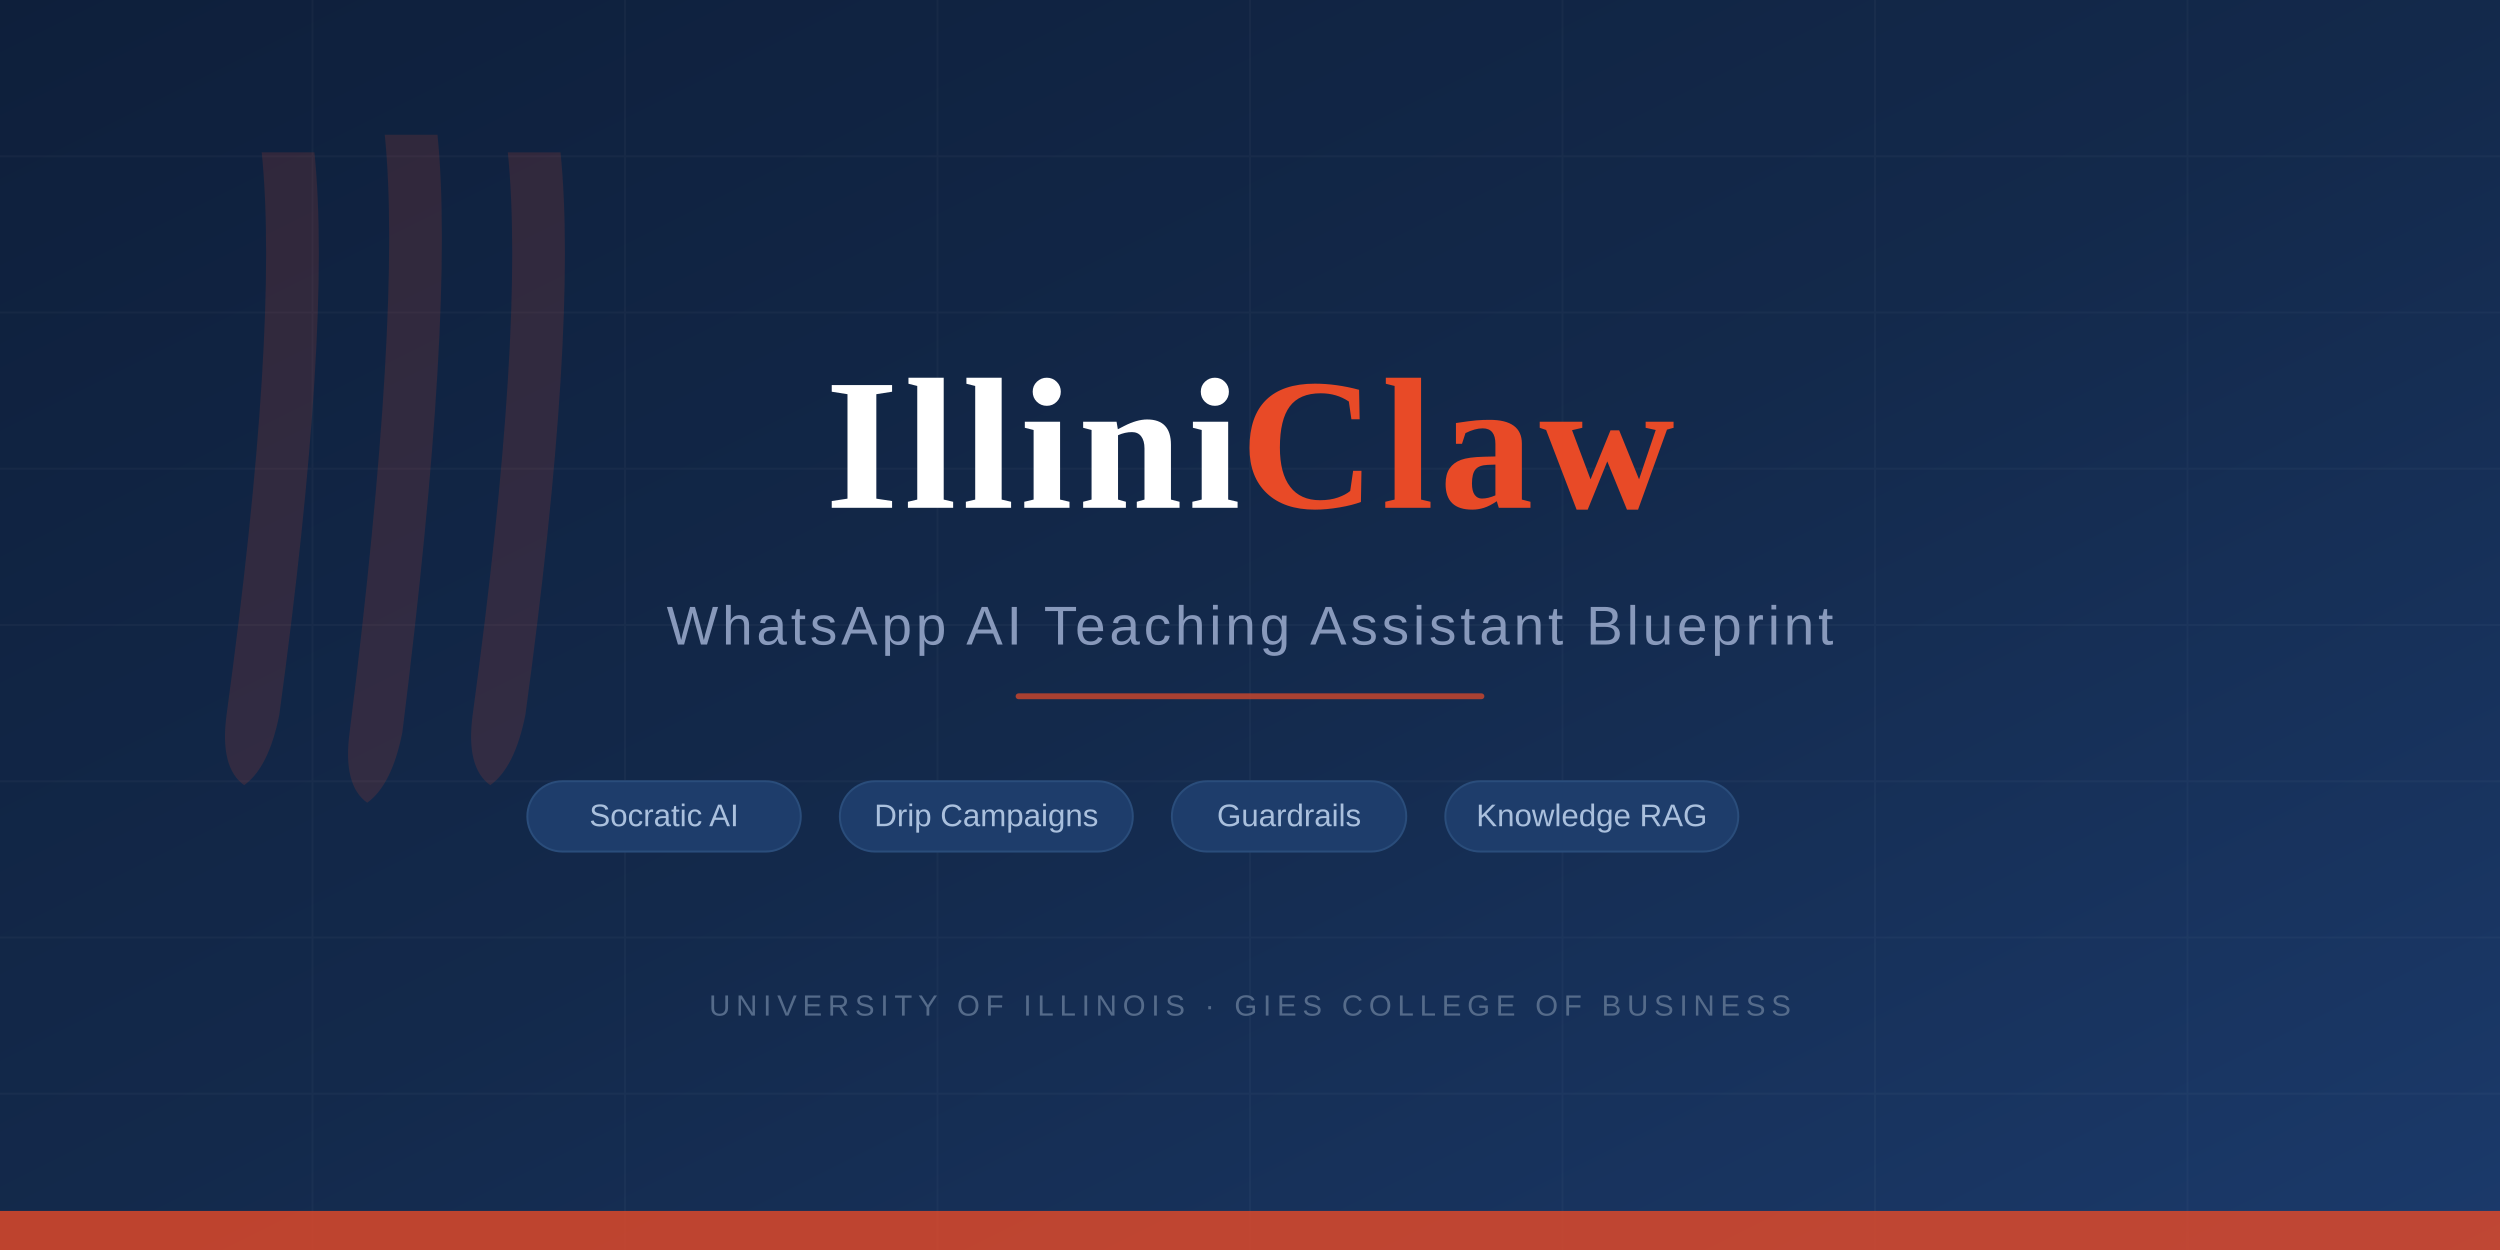
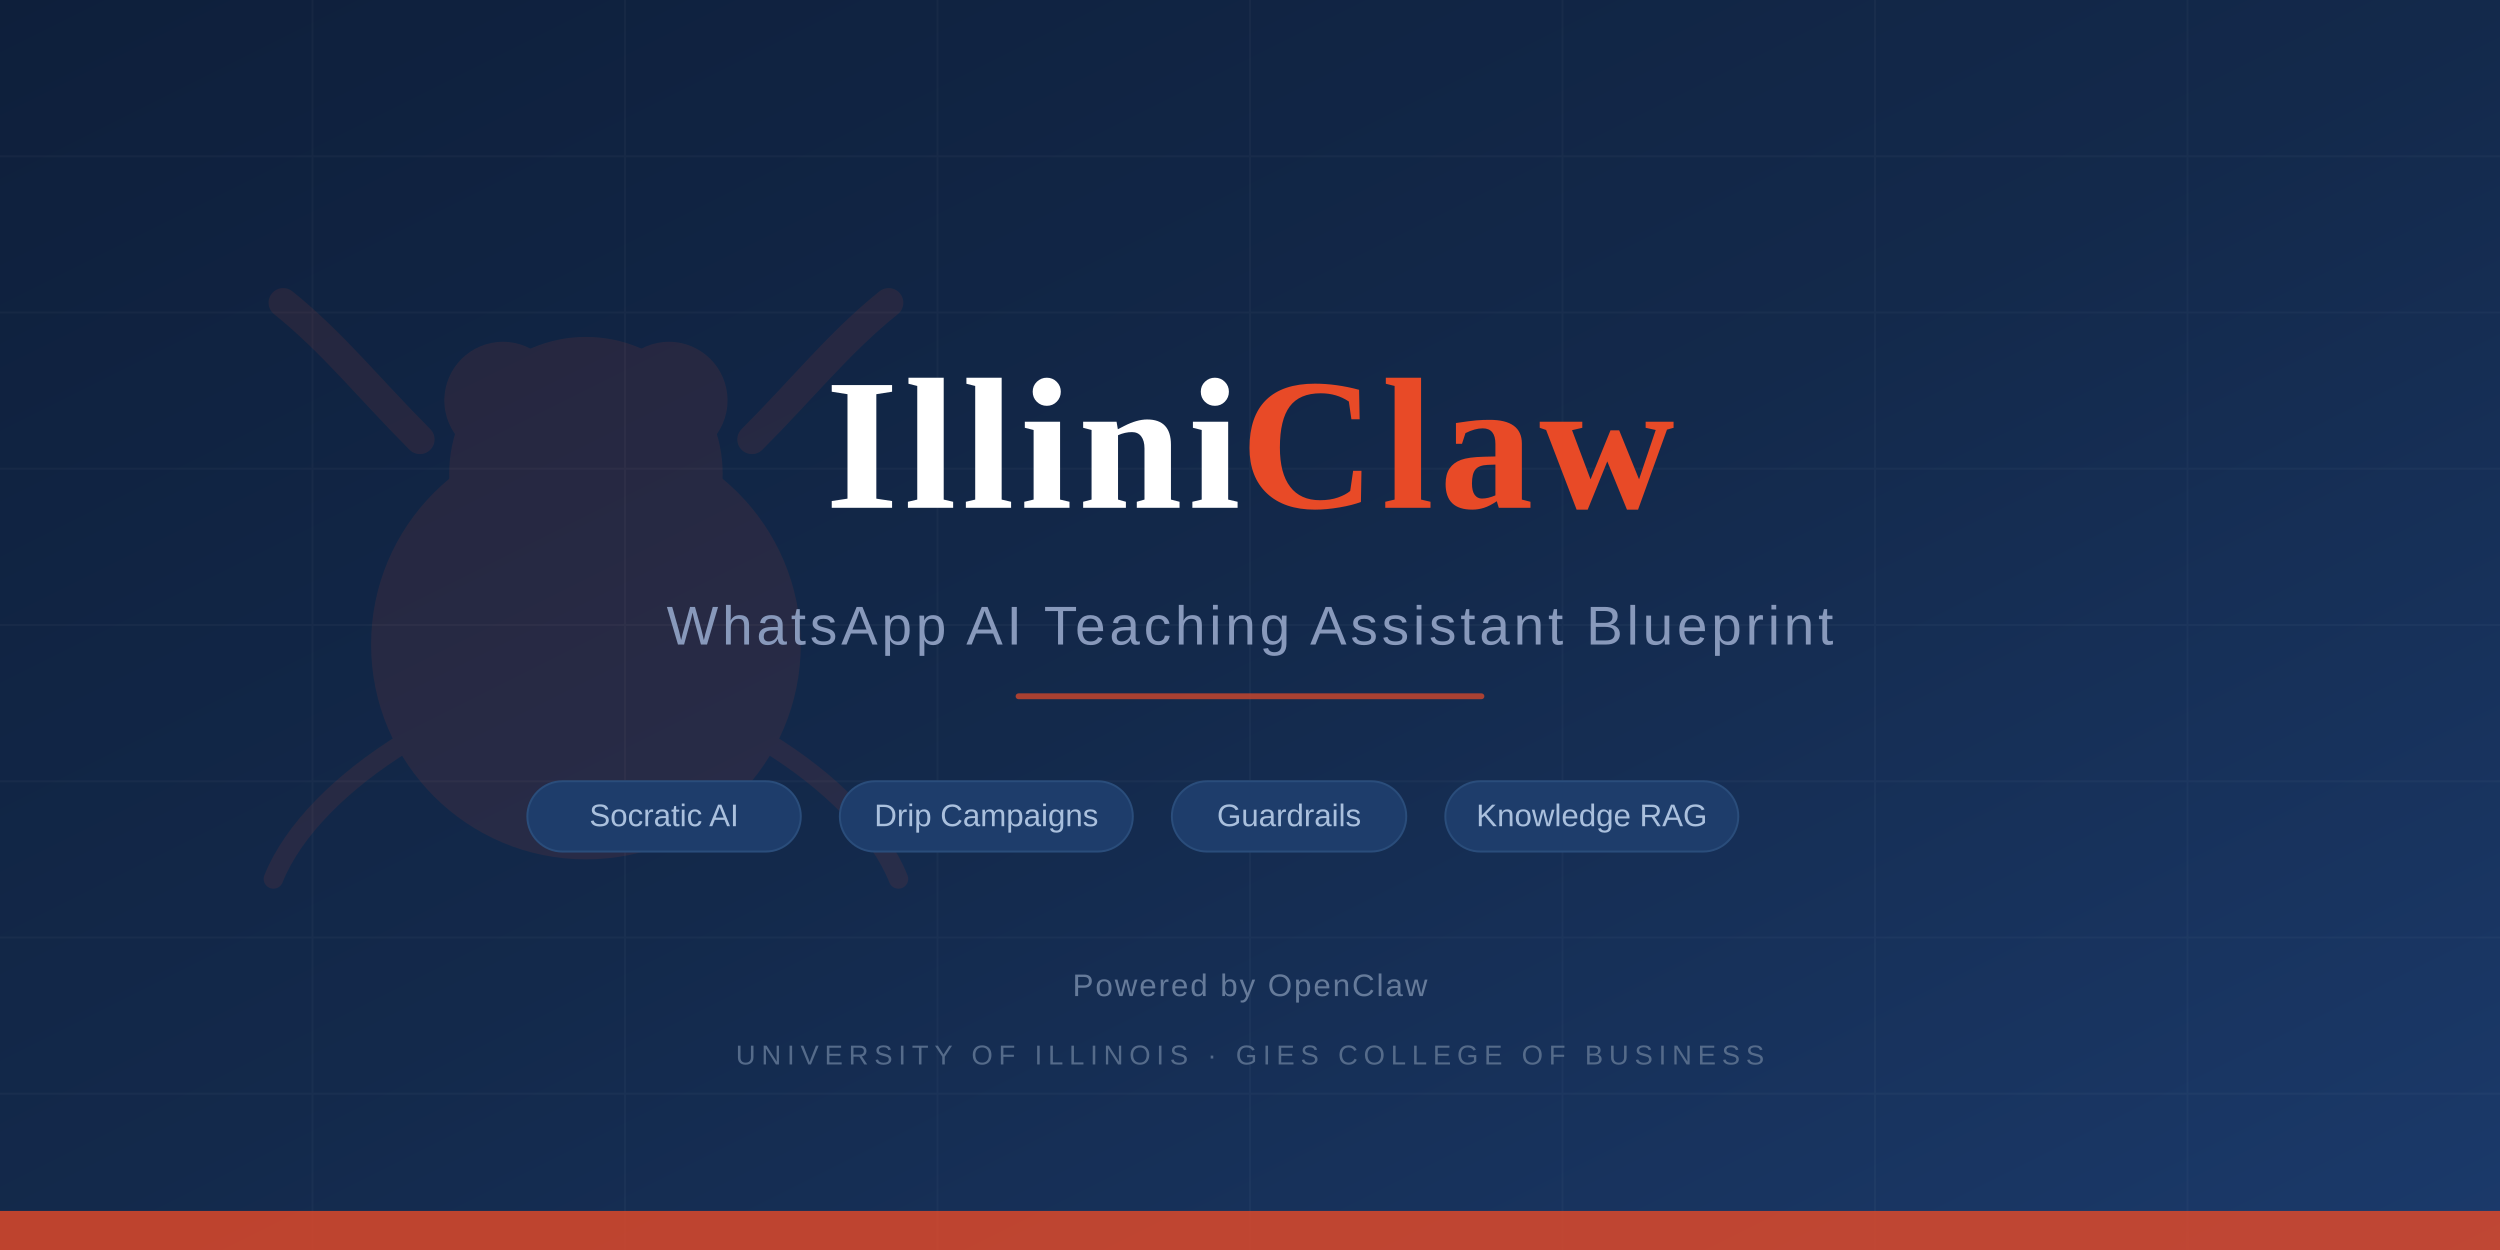
<svg xmlns="http://www.w3.org/2000/svg" viewBox="0 0 1280 640" fill="none">
  <defs>
    <linearGradient id="bg" x1="0%" y1="0%" x2="100%" y2="100%">
      <stop offset="0%" style="stop-color:#0E1F3B" />
      <stop offset="50%" style="stop-color:#13294B" />
      <stop offset="100%" style="stop-color:#1B3A6B" />
-     </linearGradient>
-     <linearGradient id="claw" x1="0%" y1="0%" x2="100%" y2="100%">
-       <stop offset="0%" style="stop-color:#E84A27" />
-       <stop offset="100%" style="stop-color:#FF6B47" />
    </linearGradient>
  </defs>
  <rect width="1280" height="640" fill="url(#bg)" />
  <g opacity="0.03" stroke="#FFFFFF" stroke-width="1">
    <line x1="0" y1="80" x2="1280" y2="80" />
    <line x1="0" y1="160" x2="1280" y2="160" />
    <line x1="0" y1="240" x2="1280" y2="240" />
    <line x1="0" y1="320" x2="1280" y2="320" />
    <line x1="0" y1="400" x2="1280" y2="400" />
    <line x1="0" y1="480" x2="1280" y2="480" />
    <line x1="0" y1="560" x2="1280" y2="560" />
    <line x1="160" y1="0" x2="160" y2="640" />
    <line x1="320" y1="0" x2="320" y2="640" />
    <line x1="480" y1="0" x2="480" y2="640" />
    <line x1="640" y1="0" x2="640" y2="640" />
    <line x1="800" y1="0" x2="800" y2="640" />
    <line x1="960" y1="0" x2="960" y2="640" />
    <line x1="1120" y1="0" x2="1120" y2="640" />
  </g>
-   <g transform="translate(80, 60) scale(1.8)" opacity="0.15">
-     <path d="M30 10 Q35 60 20 170 Q18 185 25 190 Q32 185 35 170 Q50 60 45 10 Z" fill="#E84A27" />
-     <path d="M65 5 Q70 55 55 175 Q53 190 60 195 Q67 190 70 175 Q85 55 80 5 Z" fill="#E84A27" />
-     <path d="M100 10 Q105 60 90 170 Q88 185 95 190 Q102 185 105 170 Q120 60 115 10 Z" fill="#E84A27" />
+   <g transform="translate(120, 80) scale(2.5)" opacity="0.1">
+     <circle cx="72" cy="100" r="44" fill="#E84A27" />
+     <circle cx="72" cy="65" r="28" fill="#E84A27" />
+     <circle cx="55" cy="50" r="12" fill="#E84A27" />
+     <circle cx="89" cy="50" r="12" fill="#E84A27" />
+     <path d="M10 30 C20 38 28 48 38 58" stroke="#E84A27" stroke-width="6" stroke-linecap="round" fill="none" />
+     <path d="M134 30 C124 38 116 48 106 58" stroke="#E84A27" stroke-width="6" stroke-linecap="round" fill="none" />
+     <path d="M35 120 C22 128 12 138 8 148" stroke="#E84A27" stroke-width="4" stroke-linecap="round" fill="none" />
+     <path d="M109 120 C122 128 132 138 136 148" stroke="#E84A27" stroke-width="4" stroke-linecap="round" fill="none" />
  </g>
  <text x="640" y="260" font-family="Georgia, 'Times New Roman', serif" font-size="96" font-weight="bold" fill="#FFFFFF" text-anchor="middle" letter-spacing="3">
    Illini<tspan fill="#E84A27">Claw</tspan>
  </text>
  <text x="640" y="330" font-family="'Helvetica Neue', Arial, sans-serif" font-size="28" fill="#8899BB" text-anchor="middle" letter-spacing="2">
    WhatsApp AI Teaching Assistant Blueprint
  </text>
  <rect x="520" y="355" width="240" height="3" rx="1.5" fill="#E84A27" opacity="0.7" />
-   <g font-family="'Helvetica Neue', Arial, sans-serif" font-size="16" fill="#8899BB">
+   <g font-family="'Helvetica Neue', Arial, sans-serif" font-size="16">
    <rect x="270" y="400" width="140" height="36" rx="18" fill="#1E3D6B" stroke="#2A4D7B" stroke-width="1" />
    <text x="340" y="423" text-anchor="middle" fill="#AAC0DD">Socratic AI</text>
    <rect x="430" y="400" width="150" height="36" rx="18" fill="#1E3D6B" stroke="#2A4D7B" stroke-width="1" />
    <text x="505" y="423" text-anchor="middle" fill="#AAC0DD">Drip Campaigns</text>
    <rect x="600" y="400" width="120" height="36" rx="18" fill="#1E3D6B" stroke="#2A4D7B" stroke-width="1" />
    <text x="660" y="423" text-anchor="middle" fill="#AAC0DD">Guardrails</text>
    <rect x="740" y="400" width="150" height="36" rx="18" fill="#1E3D6B" stroke="#2A4D7B" stroke-width="1" />
    <text x="815" y="423" text-anchor="middle" fill="#AAC0DD">Knowledge RAG</text>
  </g>
  <rect x="0" y="620" width="1280" height="20" fill="#E84A27" opacity="0.8" />
-   <text x="640" y="520" font-family="'Helvetica Neue', Arial, sans-serif" font-size="15" fill="#556B8A" text-anchor="middle" letter-spacing="3">
+   <text x="640" y="510" font-family="'Helvetica Neue', Arial, sans-serif" font-size="16" fill="#667B9A" text-anchor="middle" letter-spacing="1">
+     Powered by OpenClaw
+   </text>
+   <text x="640" y="545" font-family="'Helvetica Neue', Arial, sans-serif" font-size="14" fill="#556B8A" text-anchor="middle" letter-spacing="3">
    UNIVERSITY OF ILLINOIS · GIES COLLEGE OF BUSINESS
  </text>
</svg>
